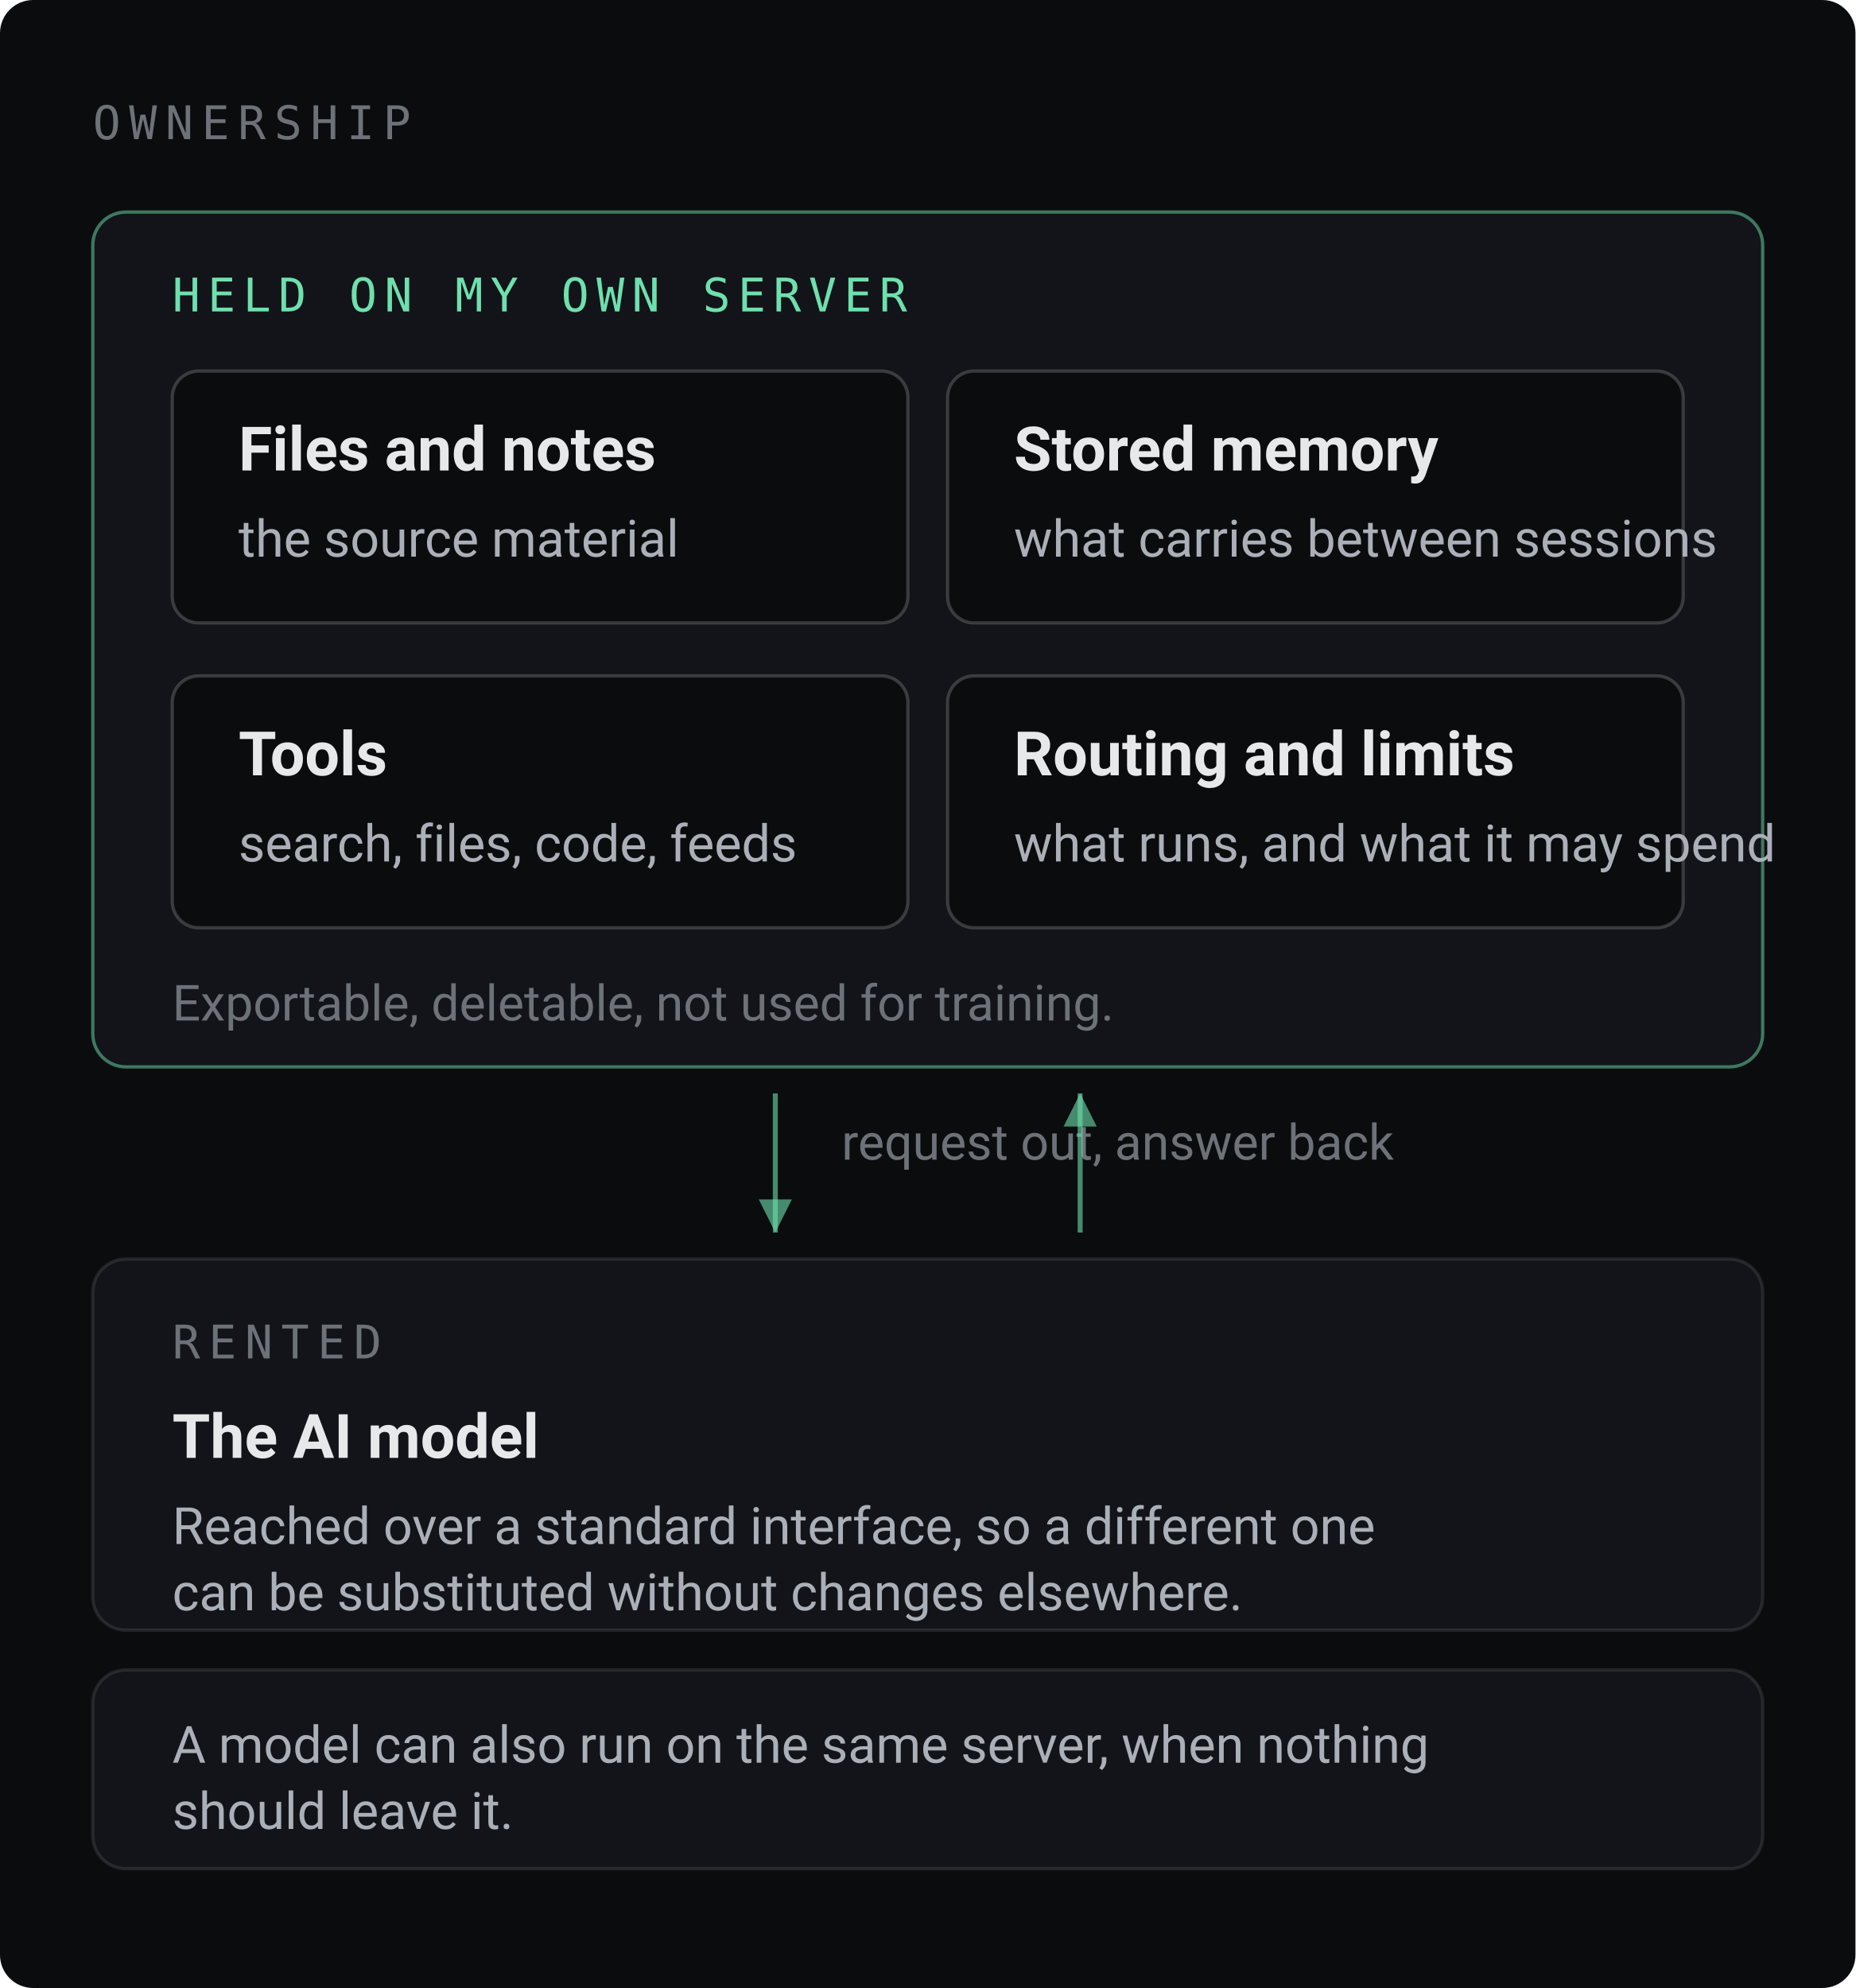
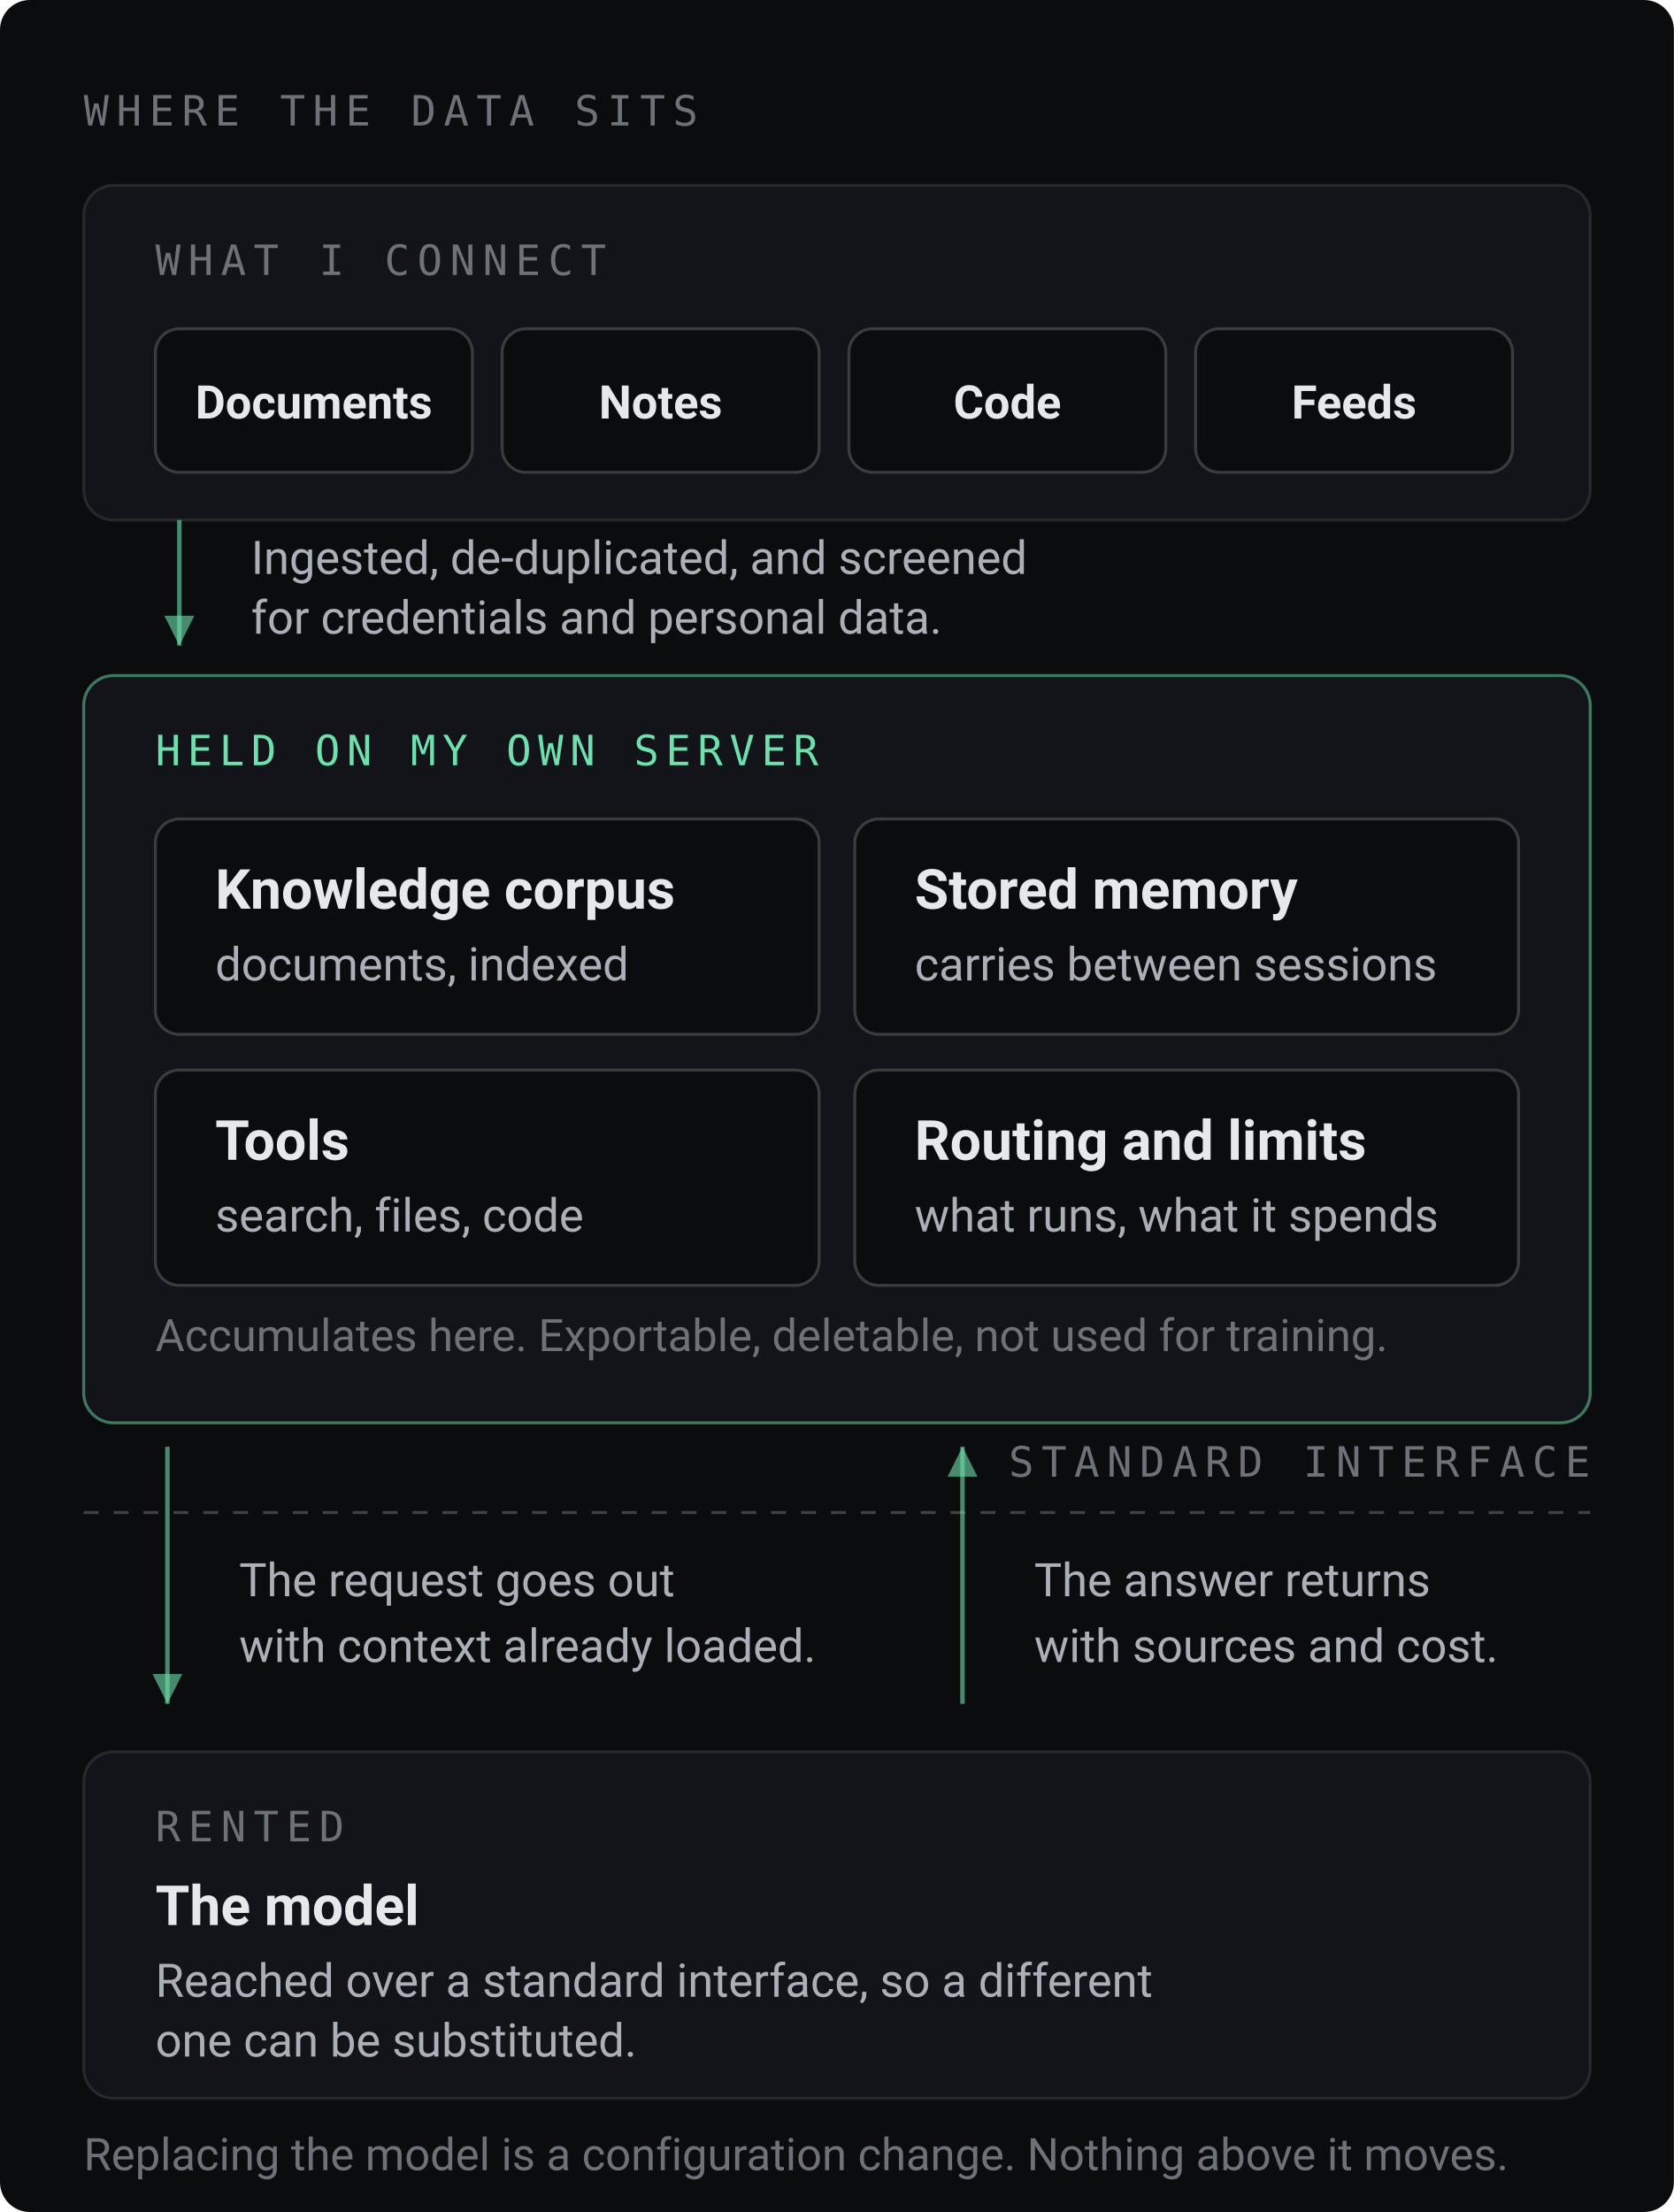
- <svg xmlns="http://www.w3.org/2000/svg" width="560" height="600" viewBox="0 0 560 600" role="img" aria-label="Ownership split. Held on my own server: my files and notes, the stored memory, the tools, and the routing and spending rules. Rented: the AI model, reached over a standard interface and replaceable without changes elsewhere. A model can also be run on the same server when nothing should leave it.">
+ <svg xmlns="http://www.w3.org/2000/svg" width="560" height="740" viewBox="0 0 560 740" role="img" aria-label="Where the data sits. What I connect, documents notes code and feeds, is ingested, de-duplicated, and screened for credentials and personal data. It is then held on my own server: the knowledge corpus, stored memory, tools, and the routing and spending limits. That material accumulates there, and is exportable, deletable, and not used for training. Below it, reached across a standard interface, is the rented model: the request goes out with context already loaded, and the answer returns with its sources and cost. Replacing the model is a configuration change, and nothing above it moves.">
  <defs>
    <style>
      .bg{fill:#0b0c0e}
      .own{fill:#121419;stroke:#6ee0ad;stroke-opacity:.50}
      .card{fill:#121419;stroke:rgba(255,255,255,0.10)}
      .chip{fill:#0b0c0e;stroke:rgba(255,255,255,0.18)}
      .mono{font-family:ui-monospace,SFMono-Regular,Menlo,Consolas,monospace}
      .sans{font-family:-apple-system,BlinkMacSystemFont,"Segoe UI",Roboto,Helvetica,Arial,sans-serif}
      .kicker{fill:#6d7178;font-size:14px;letter-spacing:.18em}
      .glabel{fill:#6ee0ad;font-size:14px;letter-spacing:.16em}
      .t{fill:#e7e8ea;font-size:18.5px;font-weight:640}
+       .s{fill:#e7e8ea;font-size:15.5px;font-weight:600}
      .d{fill:#abb0b8;font-size:15.5px}
      .f{fill:#6d7178;font-size:15px}
      .arrow{stroke:#6ee0ad;stroke-width:1.5;fill:none;stroke-opacity:.6}
      .ah{fill:#6ee0ad;fill-opacity:.6}
+       .edge{stroke:rgba(255,255,255,0.22);stroke-width:1;stroke-dasharray:5 5}
    </style>
  </defs>
-   <rect class="bg" width="560" height="600" rx="10" />
-   <text class="mono kicker" x="28" y="42">OWNERSHIP</text>
-   <rect class="own" x="28" y="64" width="504" height="258" rx="10" />
-   <text class="mono glabel" x="52" y="94">HELD ON MY OWN SERVER</text>
-   <rect class="chip" x="52" y="112" width="222" height="76" rx="8" />
-   <text class="sans t" x="72" y="142">Files and notes</text>
-   <text class="sans d" x="72" y="168">the source material</text>
-   <rect class="chip" x="286" y="112" width="222" height="76" rx="8" />
-   <text class="sans t" x="306" y="142">Stored memory</text>
-   <text class="sans d" x="306" y="168">what carries between sessions</text>
-   <rect class="chip" x="52" y="204" width="222" height="76" rx="8" />
-   <text class="sans t" x="72" y="234">Tools</text>
-   <text class="sans d" x="72" y="260">search, files, code, feeds</text>
-   <rect class="chip" x="286" y="204" width="222" height="76" rx="8" />
-   <text class="sans t" x="306" y="234">Routing and limits</text>
-   <text class="sans d" x="306" y="260">what runs, and what it may spend</text>
-   <text class="sans f" x="52" y="308">Exportable, deletable, not used for training.</text>
-   <path class="arrow" d="M234 330 L234 372" />
-   <polygon class="ah" points="234,372 229,362 239,362" />
-   <text class="sans f" x="254" y="350">request out, answer back</text>
-   <path class="arrow" d="M326 372 L326 330" />
-   <polygon class="ah" points="326,330 321,340 331,340" />
-   <rect class="card" x="28" y="380" width="504" height="112" rx="10" />
-   <text class="mono kicker" x="52" y="410">RENTED</text>
-   <text class="sans t" x="52" y="440">The AI model</text>
-   <text class="sans d" x="52" y="466">Reached over a standard interface, so a different one</text>
-   <text class="sans d" x="52" y="486">can be substituted without changes elsewhere.</text>
-   <rect class="card" x="28" y="504" width="504" height="60" rx="10" />
-   <text class="sans d" x="52" y="532">A model can also run on the same server, when nothing</text>
-   <text class="sans d" x="52" y="552">should leave it.</text>
+   <rect class="bg" width="560" height="740" rx="10" />
+   <text class="mono kicker" x="28" y="42">WHERE THE DATA SITS</text>
+   <rect class="card" x="28" y="62" width="504" height="112" rx="10" />
+   <text class="mono kicker" x="52" y="92">WHAT I CONNECT</text>
+   <rect class="chip" x="52" y="110" width="106" height="48" rx="8" />
+   <text class="sans s" x="105" y="140" text-anchor="middle">Documents</text>
+   <rect class="chip" x="168" y="110" width="106" height="48" rx="8" />
+   <text class="sans s" x="221" y="140" text-anchor="middle">Notes</text>
+   <rect class="chip" x="284" y="110" width="106" height="48" rx="8" />
+   <text class="sans s" x="337" y="140" text-anchor="middle">Code</text>
+   <rect class="chip" x="400" y="110" width="106" height="48" rx="8" />
+   <text class="sans s" x="453" y="140" text-anchor="middle">Feeds</text>
+   <path class="arrow" d="M60 174 L60 216" />
+   <polygon class="ah" points="60,216 55,206 65,206" />
+   <text class="sans d" x="84" y="192">Ingested, de-duplicated, and screened</text>
+   <text class="sans d" x="84" y="212">for credentials and personal data.</text>
+   <rect class="own" x="28" y="226" width="504" height="250" rx="10" />
+   <text class="mono glabel" x="52" y="256">HELD ON MY OWN SERVER</text>
+   <rect class="chip" x="52" y="274" width="222" height="72" rx="8" />
+   <text class="sans t" x="72" y="304">Knowledge corpus</text>
+   <text class="sans d" x="72" y="328">documents, indexed</text>
+   <rect class="chip" x="286" y="274" width="222" height="72" rx="8" />
+   <text class="sans t" x="306" y="304">Stored memory</text>
+   <text class="sans d" x="306" y="328">carries between sessions</text>
+   <rect class="chip" x="52" y="358" width="222" height="72" rx="8" />
+   <text class="sans t" x="72" y="388">Tools</text>
+   <text class="sans d" x="72" y="412">search, files, code</text>
+   <rect class="chip" x="286" y="358" width="222" height="72" rx="8" />
+   <text class="sans t" x="306" y="388">Routing and limits</text>
+   <text class="sans d" x="306" y="412">what runs, what it spends</text>
+   <text class="sans f" x="52" y="452">Accumulates here. Exportable, deletable, not used for training.</text>
+   <text class="mono kicker" x="532" y="494" text-anchor="end">STANDARD INTERFACE</text>
+   <line class="edge" x1="28" y1="506" x2="532" y2="506" />
+   <path class="arrow" d="M56 484 L56 570" />
+   <polygon class="ah" points="56,570 51,560 61,560" />
+   <text class="sans d" x="80" y="534">The request goes out</text>
+   <text class="sans d" x="80" y="556">with context already loaded.</text>
+   <path class="arrow" d="M322 570 L322 484" />
+   <polygon class="ah" points="322,484 317,494 327,494" />
+   <text class="sans d" x="346" y="534">The answer returns</text>
+   <text class="sans d" x="346" y="556">with sources and cost.</text>
+   <rect class="card" x="28" y="586" width="504" height="116" rx="10" />
+   <text class="mono kicker" x="52" y="616">RENTED</text>
+   <text class="sans t" x="52" y="644">The model</text>
+   <text class="sans d" x="52" y="668">Reached over a standard interface, so a different</text>
+   <text class="sans d" x="52" y="688">one can be substituted.</text>
+   <text class="sans f" x="28" y="726">Replacing the model is a configuration change. Nothing above it moves.</text>
</svg>
